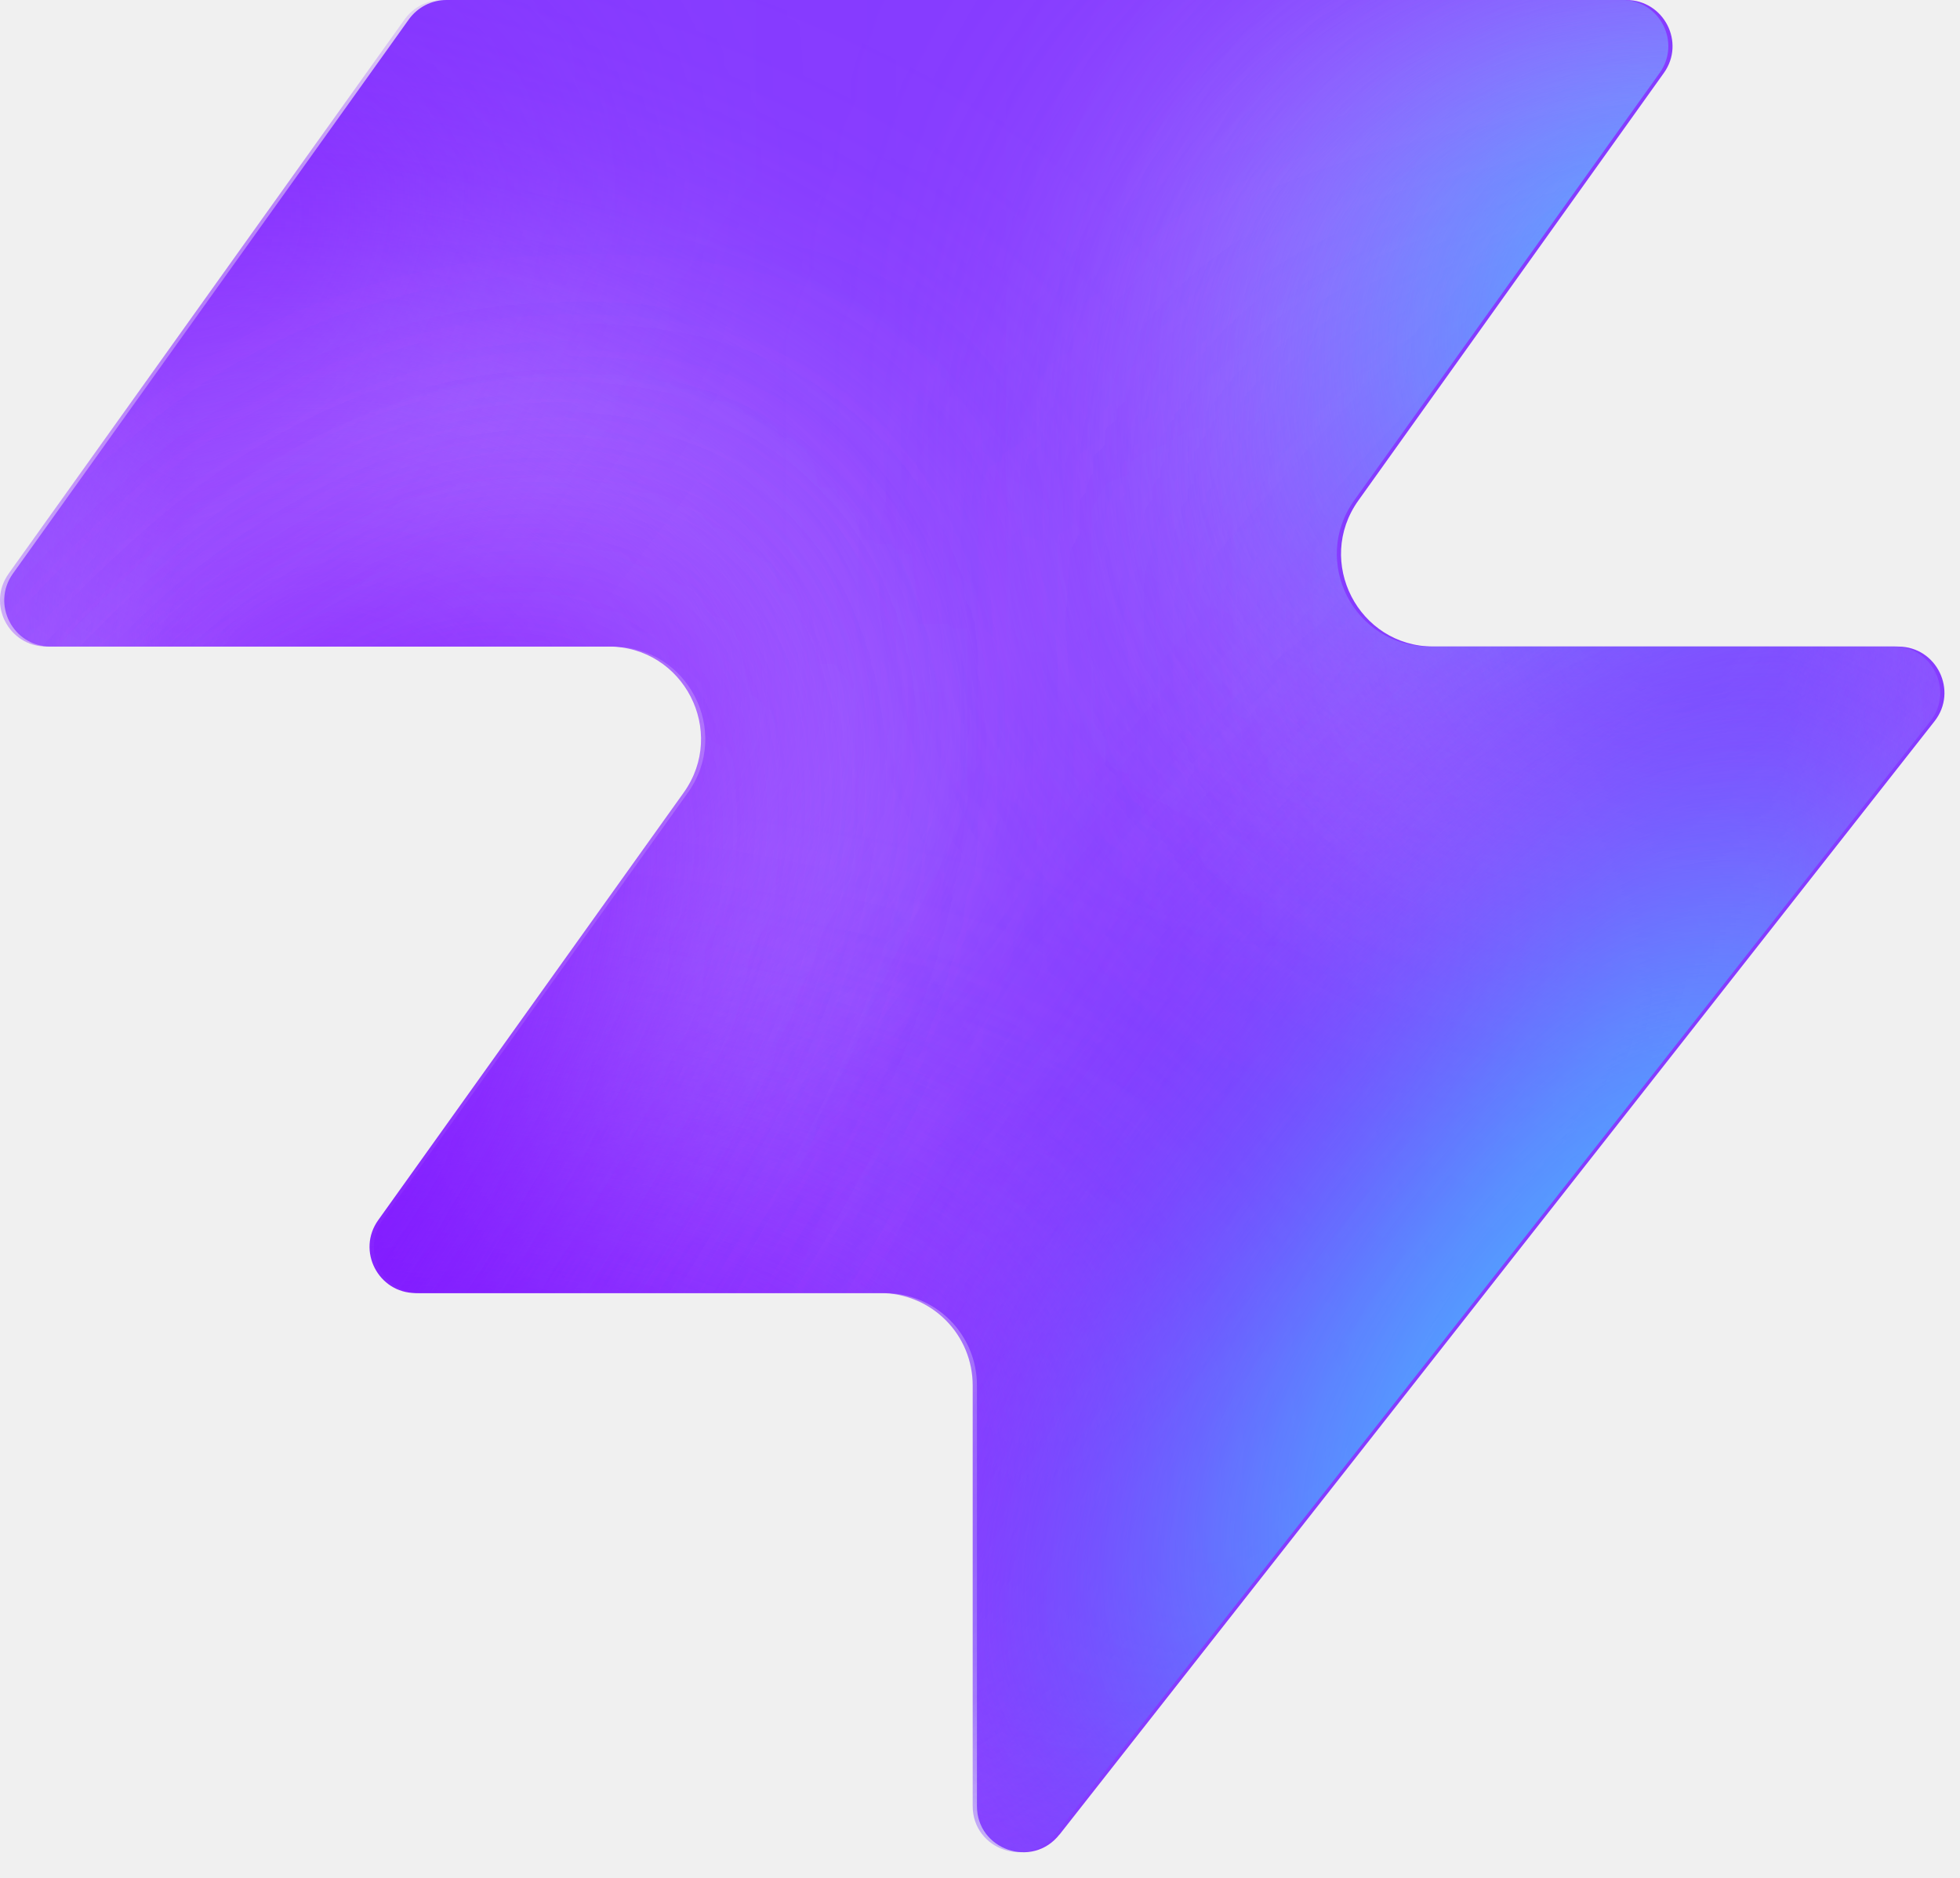
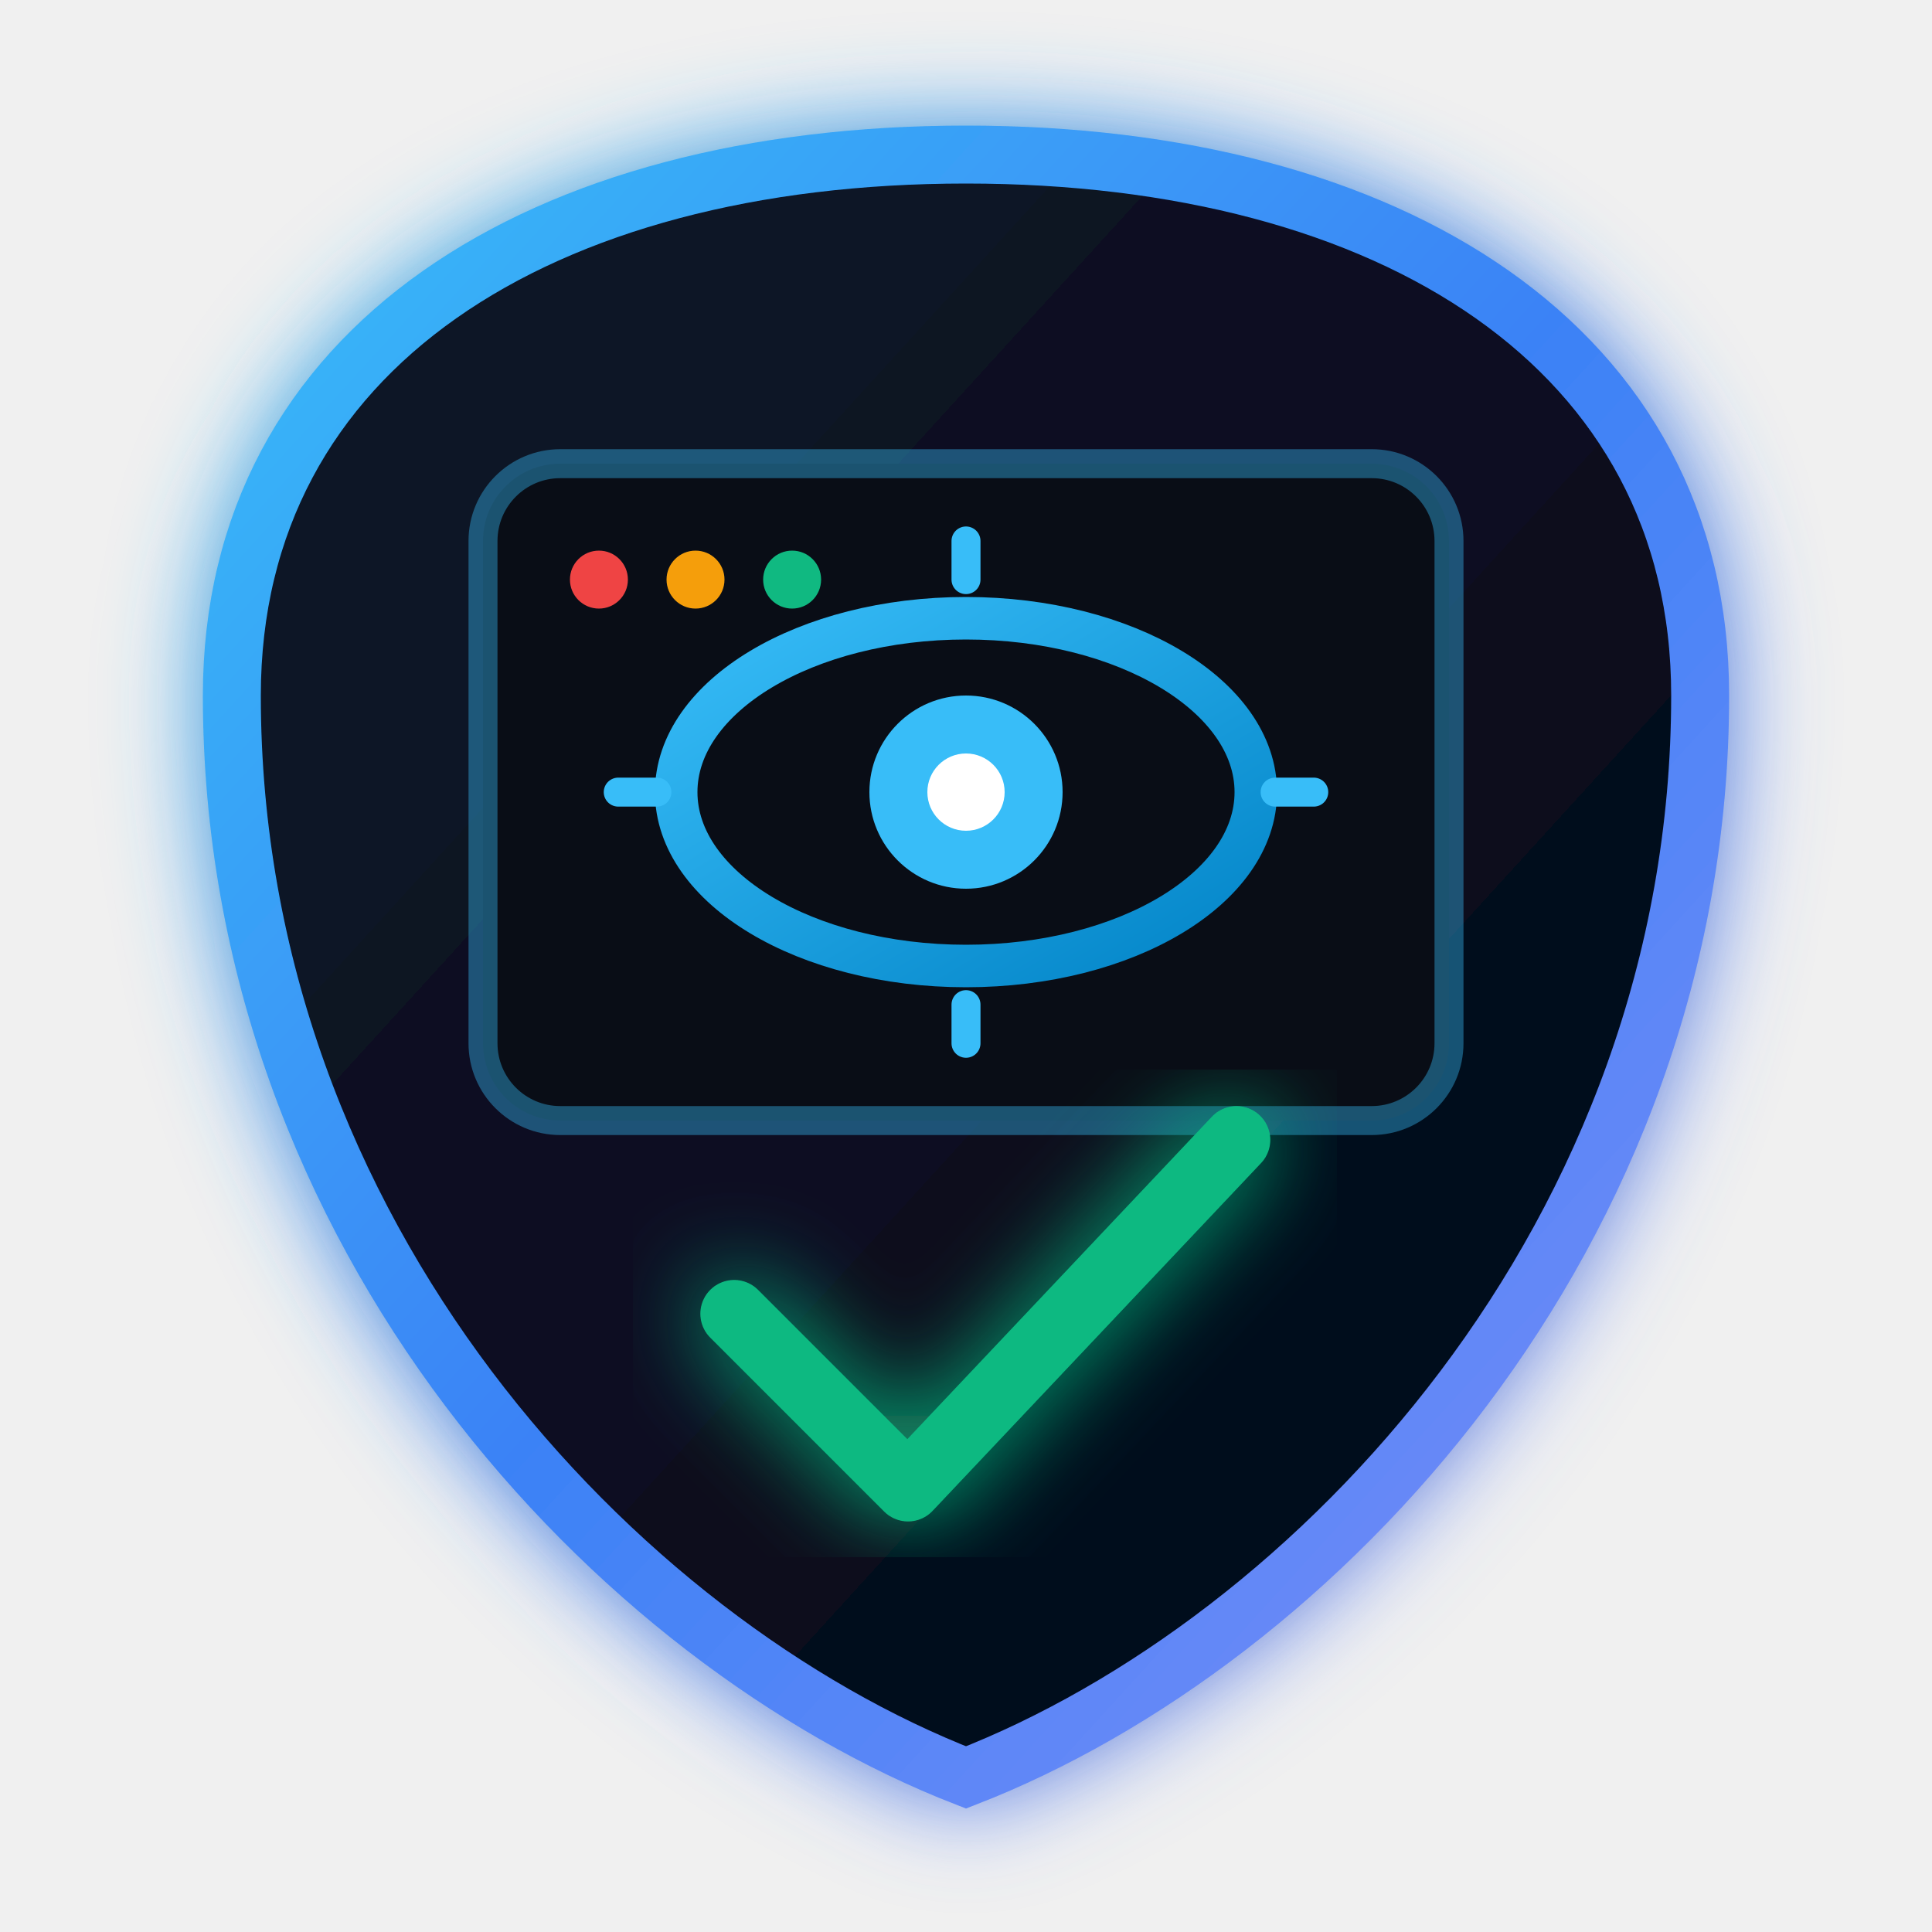
- <svg xmlns="http://www.w3.org/2000/svg" width="48" height="46" fill="none" viewBox="0 0 48 46">
-   <path fill="#863bff" d="M25.946 44.938c-.664.845-2.021.375-2.021-.698V33.937a2.26 2.26 0 0 0-2.262-2.262H10.287c-.92 0-1.456-1.04-.92-1.788l7.48-10.471c1.07-1.497 0-3.578-1.842-3.578H1.237c-.92 0-1.456-1.04-.92-1.788L10.013.474c.214-.297.556-.474.92-.474h28.894c.92 0 1.456 1.04.92 1.788l-7.48 10.471c-1.07 1.498 0 3.579 1.842 3.579h11.377c.943 0 1.473 1.088.89 1.83L25.947 44.94z" style="fill:#863bff;fill:color(display-p3 .525 .23 1);fill-opacity:1" />
-   <mask id="a" width="48" height="46" x="0" y="0" maskUnits="userSpaceOnUse" style="mask-type:alpha">
-     <path fill="#000" d="M25.842 44.938c-.664.844-2.021.375-2.021-.698V33.937a2.26 2.26 0 0 0-2.262-2.262H10.183c-.92 0-1.456-1.04-.92-1.788l7.48-10.471c1.07-1.498 0-3.579-1.842-3.579H1.133c-.92 0-1.456-1.04-.92-1.787L9.91.473c.214-.297.556-.474.92-.474h28.894c.92 0 1.456 1.04.92 1.788l-7.48 10.471c-1.07 1.498 0 3.578 1.842 3.578h11.377c.943 0 1.473 1.088.89 1.832L25.843 44.94z" style="fill:#000;fill-opacity:1" />
-   </mask>
-   <g mask="url(#a)">
-     <g filter="url(#b)">
-       <ellipse cx="5.508" cy="14.704" fill="#ede6ff" rx="5.508" ry="14.704" style="fill:#ede6ff;fill:color(display-p3 .927 .903 1);fill-opacity:1" transform="matrix(.00324 1 1 -.00324 -4.47 31.516)" />
-     </g>
-     <g filter="url(#c)">
-       <ellipse cx="10.399" cy="29.851" fill="#ede6ff" rx="10.399" ry="29.851" style="fill:#ede6ff;fill:color(display-p3 .927 .903 1);fill-opacity:1" transform="matrix(.00324 1 1 -.00324 -39.328 7.883)" />
-     </g>
-     <g filter="url(#d)">
-       <ellipse cx="5.508" cy="30.487" fill="#7e14ff" rx="5.508" ry="30.487" style="fill:#7e14ff;fill:color(display-p3 .492 .077 1);fill-opacity:1" transform="rotate(89.814 -25.913 -14.639)scale(1 -1)" />
-     </g>
-     <g filter="url(#e)">
-       <ellipse cx="5.508" cy="30.599" fill="#7e14ff" rx="5.508" ry="30.599" style="fill:#7e14ff;fill:color(display-p3 .492 .077 1);fill-opacity:1" transform="rotate(89.814 -32.644 -3.334)scale(1 -1)" />
-     </g>
-     <g filter="url(#f)">
-       <ellipse cx="5.508" cy="30.599" fill="#7e14ff" rx="5.508" ry="30.599" style="fill:#7e14ff;fill:color(display-p3 .492 .077 1);fill-opacity:1" transform="matrix(.00324 1 1 -.00324 -34.34 30.47)" />
-     </g>
-     <g filter="url(#g)">
-       <ellipse cx="14.072" cy="22.078" fill="#ede6ff" rx="14.072" ry="22.078" style="fill:#ede6ff;fill:color(display-p3 .927 .903 1);fill-opacity:1" transform="rotate(93.35 24.506 48.493)scale(-1 1)" />
-     </g>
-     <g filter="url(#h)">
-       <ellipse cx="3.47" cy="21.501" fill="#7e14ff" rx="3.47" ry="21.501" style="fill:#7e14ff;fill:color(display-p3 .492 .077 1);fill-opacity:1" transform="rotate(89.009 28.708 47.59)scale(-1 1)" />
-     </g>
-     <g filter="url(#i)">
-       <ellipse cx="3.47" cy="21.501" fill="#7e14ff" rx="3.47" ry="21.501" style="fill:#7e14ff;fill:color(display-p3 .492 .077 1);fill-opacity:1" transform="rotate(89.009 28.708 47.59)scale(-1 1)" />
-     </g>
-     <g filter="url(#j)">
-       <ellipse cx=".387" cy="8.972" fill="#7e14ff" rx="4.407" ry="29.108" style="fill:#7e14ff;fill:color(display-p3 .492 .077 1);fill-opacity:1" transform="rotate(39.51 .387 8.972)" />
-     </g>
-     <g filter="url(#k)">
-       <ellipse cx="47.523" cy="-6.092" fill="#7e14ff" rx="4.407" ry="29.108" style="fill:#7e14ff;fill:color(display-p3 .492 .077 1);fill-opacity:1" transform="rotate(37.892 47.523 -6.092)" />
-     </g>
-     <g filter="url(#l)">
-       <ellipse cx="41.412" cy="6.333" fill="#47bfff" rx="5.971" ry="9.665" style="fill:#47bfff;fill:color(display-p3 .28 .748 1);fill-opacity:1" transform="rotate(37.892 41.412 6.333)" />
-     </g>
-     <g filter="url(#m)">
-       <ellipse cx="-1.879" cy="38.332" fill="#7e14ff" rx="4.407" ry="29.108" style="fill:#7e14ff;fill:color(display-p3 .492 .077 1);fill-opacity:1" transform="rotate(37.892 -1.88 38.332)" />
-     </g>
-     <g filter="url(#n)">
-       <ellipse cx="-1.879" cy="38.332" fill="#7e14ff" rx="4.407" ry="29.108" style="fill:#7e14ff;fill:color(display-p3 .492 .077 1);fill-opacity:1" transform="rotate(37.892 -1.88 38.332)" />
-     </g>
-     <g filter="url(#o)">
-       <ellipse cx="35.651" cy="29.907" fill="#7e14ff" rx="4.407" ry="29.108" style="fill:#7e14ff;fill:color(display-p3 .492 .077 1);fill-opacity:1" transform="rotate(37.892 35.651 29.907)" />
-     </g>
-     <g filter="url(#p)">
-       <ellipse cx="38.418" cy="32.4" fill="#47bfff" rx="5.971" ry="15.297" style="fill:#47bfff;fill:color(display-p3 .28 .748 1);fill-opacity:1" transform="rotate(37.892 38.418 32.4)" />
-     </g>
-   </g>
+ <svg xmlns="http://www.w3.org/2000/svg" viewBox="0 0 100 100" width="100" height="100">
  <defs>
-     <filter id="b" width="60.045" height="41.654" x="-19.77" y="16.149" color-interpolation-filters="sRGB" filterUnits="userSpaceOnUse">
-       <feFlood flood-opacity="0" result="BackgroundImageFix" />
-       <feBlend in="SourceGraphic" in2="BackgroundImageFix" result="shape" />
-       <feGaussianBlur result="effect1_foregroundBlur_2002_17158" stdDeviation="7.659" />
-     </filter>
-     <filter id="c" width="90.34" height="51.437" x="-54.613" y="-7.533" color-interpolation-filters="sRGB" filterUnits="userSpaceOnUse">
-       <feFlood flood-opacity="0" result="BackgroundImageFix" />
-       <feBlend in="SourceGraphic" in2="BackgroundImageFix" result="shape" />
-       <feGaussianBlur result="effect1_foregroundBlur_2002_17158" stdDeviation="7.659" />
-     </filter>
-     <filter id="d" width="79.355" height="29.4" x="-49.64" y="2.03" color-interpolation-filters="sRGB" filterUnits="userSpaceOnUse">
-       <feFlood flood-opacity="0" result="BackgroundImageFix" />
-       <feBlend in="SourceGraphic" in2="BackgroundImageFix" result="shape" />
-       <feGaussianBlur result="effect1_foregroundBlur_2002_17158" stdDeviation="4.596" />
-     </filter>
-     <filter id="e" width="79.579" height="29.4" x="-45.045" y="20.029" color-interpolation-filters="sRGB" filterUnits="userSpaceOnUse">
-       <feFlood flood-opacity="0" result="BackgroundImageFix" />
-       <feBlend in="SourceGraphic" in2="BackgroundImageFix" result="shape" />
-       <feGaussianBlur result="effect1_foregroundBlur_2002_17158" stdDeviation="4.596" />
-     </filter>
-     <filter id="f" width="79.579" height="29.4" x="-43.513" y="21.178" color-interpolation-filters="sRGB" filterUnits="userSpaceOnUse">
-       <feFlood flood-opacity="0" result="BackgroundImageFix" />
-       <feBlend in="SourceGraphic" in2="BackgroundImageFix" result="shape" />
-       <feGaussianBlur result="effect1_foregroundBlur_2002_17158" stdDeviation="4.596" />
-     </filter>
-     <filter id="g" width="74.749" height="58.852" x="15.756" y="-17.901" color-interpolation-filters="sRGB" filterUnits="userSpaceOnUse">
-       <feFlood flood-opacity="0" result="BackgroundImageFix" />
-       <feBlend in="SourceGraphic" in2="BackgroundImageFix" result="shape" />
-       <feGaussianBlur result="effect1_foregroundBlur_2002_17158" stdDeviation="7.659" />
-     </filter>
-     <filter id="h" width="61.377" height="25.362" x="23.548" y="2.284" color-interpolation-filters="sRGB" filterUnits="userSpaceOnUse">
-       <feFlood flood-opacity="0" result="BackgroundImageFix" />
-       <feBlend in="SourceGraphic" in2="BackgroundImageFix" result="shape" />
-       <feGaussianBlur result="effect1_foregroundBlur_2002_17158" stdDeviation="4.596" />
-     </filter>
-     <filter id="i" width="61.377" height="25.362" x="23.548" y="2.284" color-interpolation-filters="sRGB" filterUnits="userSpaceOnUse">
-       <feFlood flood-opacity="0" result="BackgroundImageFix" />
-       <feBlend in="SourceGraphic" in2="BackgroundImageFix" result="shape" />
-       <feGaussianBlur result="effect1_foregroundBlur_2002_17158" stdDeviation="4.596" />
-     </filter>
-     <filter id="j" width="56.045" height="63.649" x="-27.636" y="-22.853" color-interpolation-filters="sRGB" filterUnits="userSpaceOnUse">
-       <feFlood flood-opacity="0" result="BackgroundImageFix" />
-       <feBlend in="SourceGraphic" in2="BackgroundImageFix" result="shape" />
-       <feGaussianBlur result="effect1_foregroundBlur_2002_17158" stdDeviation="4.596" />
-     </filter>
-     <filter id="k" width="54.814" height="64.646" x="20.116" y="-38.415" color-interpolation-filters="sRGB" filterUnits="userSpaceOnUse">
-       <feFlood flood-opacity="0" result="BackgroundImageFix" />
-       <feBlend in="SourceGraphic" in2="BackgroundImageFix" result="shape" />
-       <feGaussianBlur result="effect1_foregroundBlur_2002_17158" stdDeviation="4.596" />
-     </filter>
-     <filter id="l" width="33.541" height="35.313" x="24.641" y="-11.323" color-interpolation-filters="sRGB" filterUnits="userSpaceOnUse">
-       <feFlood flood-opacity="0" result="BackgroundImageFix" />
-       <feBlend in="SourceGraphic" in2="BackgroundImageFix" result="shape" />
-       <feGaussianBlur result="effect1_foregroundBlur_2002_17158" stdDeviation="4.596" />
-     </filter>
-     <filter id="m" width="54.814" height="64.646" x="-29.286" y="6.009" color-interpolation-filters="sRGB" filterUnits="userSpaceOnUse">
-       <feFlood flood-opacity="0" result="BackgroundImageFix" />
-       <feBlend in="SourceGraphic" in2="BackgroundImageFix" result="shape" />
-       <feGaussianBlur result="effect1_foregroundBlur_2002_17158" stdDeviation="4.596" />
-     </filter>
-     <filter id="n" width="54.814" height="64.646" x="-29.286" y="6.009" color-interpolation-filters="sRGB" filterUnits="userSpaceOnUse">
-       <feFlood flood-opacity="0" result="BackgroundImageFix" />
-       <feBlend in="SourceGraphic" in2="BackgroundImageFix" result="shape" />
-       <feGaussianBlur result="effect1_foregroundBlur_2002_17158" stdDeviation="4.596" />
-     </filter>
-     <filter id="o" width="54.814" height="64.646" x="8.244" y="-2.416" color-interpolation-filters="sRGB" filterUnits="userSpaceOnUse">
-       <feFlood flood-opacity="0" result="BackgroundImageFix" />
-       <feBlend in="SourceGraphic" in2="BackgroundImageFix" result="shape" />
-       <feGaussianBlur result="effect1_foregroundBlur_2002_17158" stdDeviation="4.596" />
-     </filter>
-     <filter id="p" width="39.409" height="43.623" x="18.713" y="10.588" color-interpolation-filters="sRGB" filterUnits="userSpaceOnUse">
-       <feFlood flood-opacity="0" result="BackgroundImageFix" />
-       <feBlend in="SourceGraphic" in2="BackgroundImageFix" result="shape" />
-       <feGaussianBlur result="effect1_foregroundBlur_2002_17158" stdDeviation="4.596" />
+     <linearGradient id="shieldGrad" x1="0%" y1="0%" x2="100%" y2="100%">
+       <stop offset="0%" stop-color="#0f172a" />
+       <stop offset="100%" stop-color="#020617" />
+     </linearGradient>
+     <linearGradient id="borderGrad" x1="0%" y1="0%" x2="100%" y2="100%">
+       <stop offset="0%" stop-color="#38bdf8" />
+       <stop offset="50%" stop-color="#3b82f6" />
+       <stop offset="100%" stop-color="#818cf8" />
+     </linearGradient>
+     <linearGradient id="eyeGrad" x1="0%" y1="0%" x2="100%" y2="100%">
+       <stop offset="0%" stop-color="#38bdf8" />
+       <stop offset="100%" stop-color="#0284c7" />
+     </linearGradient>
+     <filter id="neonGlow" x="-20%" y="-20%" width="140%" height="140%">
+       <feGaussianBlur stdDeviation="2.5" result="blur" />
+       <feMerge>
+         <feMergeNode in="blur" />
+         <feMergeNode in="SourceGraphic" />
+       </feMerge>
    </filter>
  </defs>
+   <path d="M 50 8             C 72 8, 88 18, 88 36             C 88 64, 68 85, 50 92             C 32 85, 12 64, 12 36             C 12 18, 28 8, 50 8 Z" fill="url(#shieldGrad)" stroke="url(#borderGrad)" stroke-width="3" filter="url(#neonGlow)" />
+   <rect x="25" y="24" width="50" height="34" rx="4" fill="#090d16" stroke="rgba(56, 189, 248, 0.4)" stroke-width="1.5" />
+   <circle cx="31" cy="30" r="1.5" fill="#ef4444" />
+   <circle cx="36" cy="30" r="1.5" fill="#f59e0b" />
+   <circle cx="41" cy="30" r="1.5" fill="#10b981" />
+   <ellipse cx="50" cy="41" rx="15" ry="9" fill="none" stroke="url(#eyeGrad)" stroke-width="2.2" />
+   <circle cx="50" cy="41" r="5" fill="#38bdf8" />
+   <circle cx="50" cy="41" r="2" fill="#ffffff" />
+   <line x1="50" y1="28" x2="50" y2="30" stroke="#38bdf8" stroke-width="1.5" stroke-linecap="round" />
+   <line x1="50" y1="52" x2="50" y2="54" stroke="#38bdf8" stroke-width="1.5" stroke-linecap="round" />
+   <line x1="32" y1="41" x2="34" y2="41" stroke="#38bdf8" stroke-width="1.5" stroke-linecap="round" />
+   <line x1="66" y1="41" x2="68" y2="41" stroke="#38bdf8" stroke-width="1.5" stroke-linecap="round" />
+   <path d="M 38 68 L 47 77 L 64 59" fill="none" stroke="#10b981" stroke-width="3.5" stroke-linecap="round" stroke-linejoin="round" filter="url(#neonGlow)" />
</svg>
